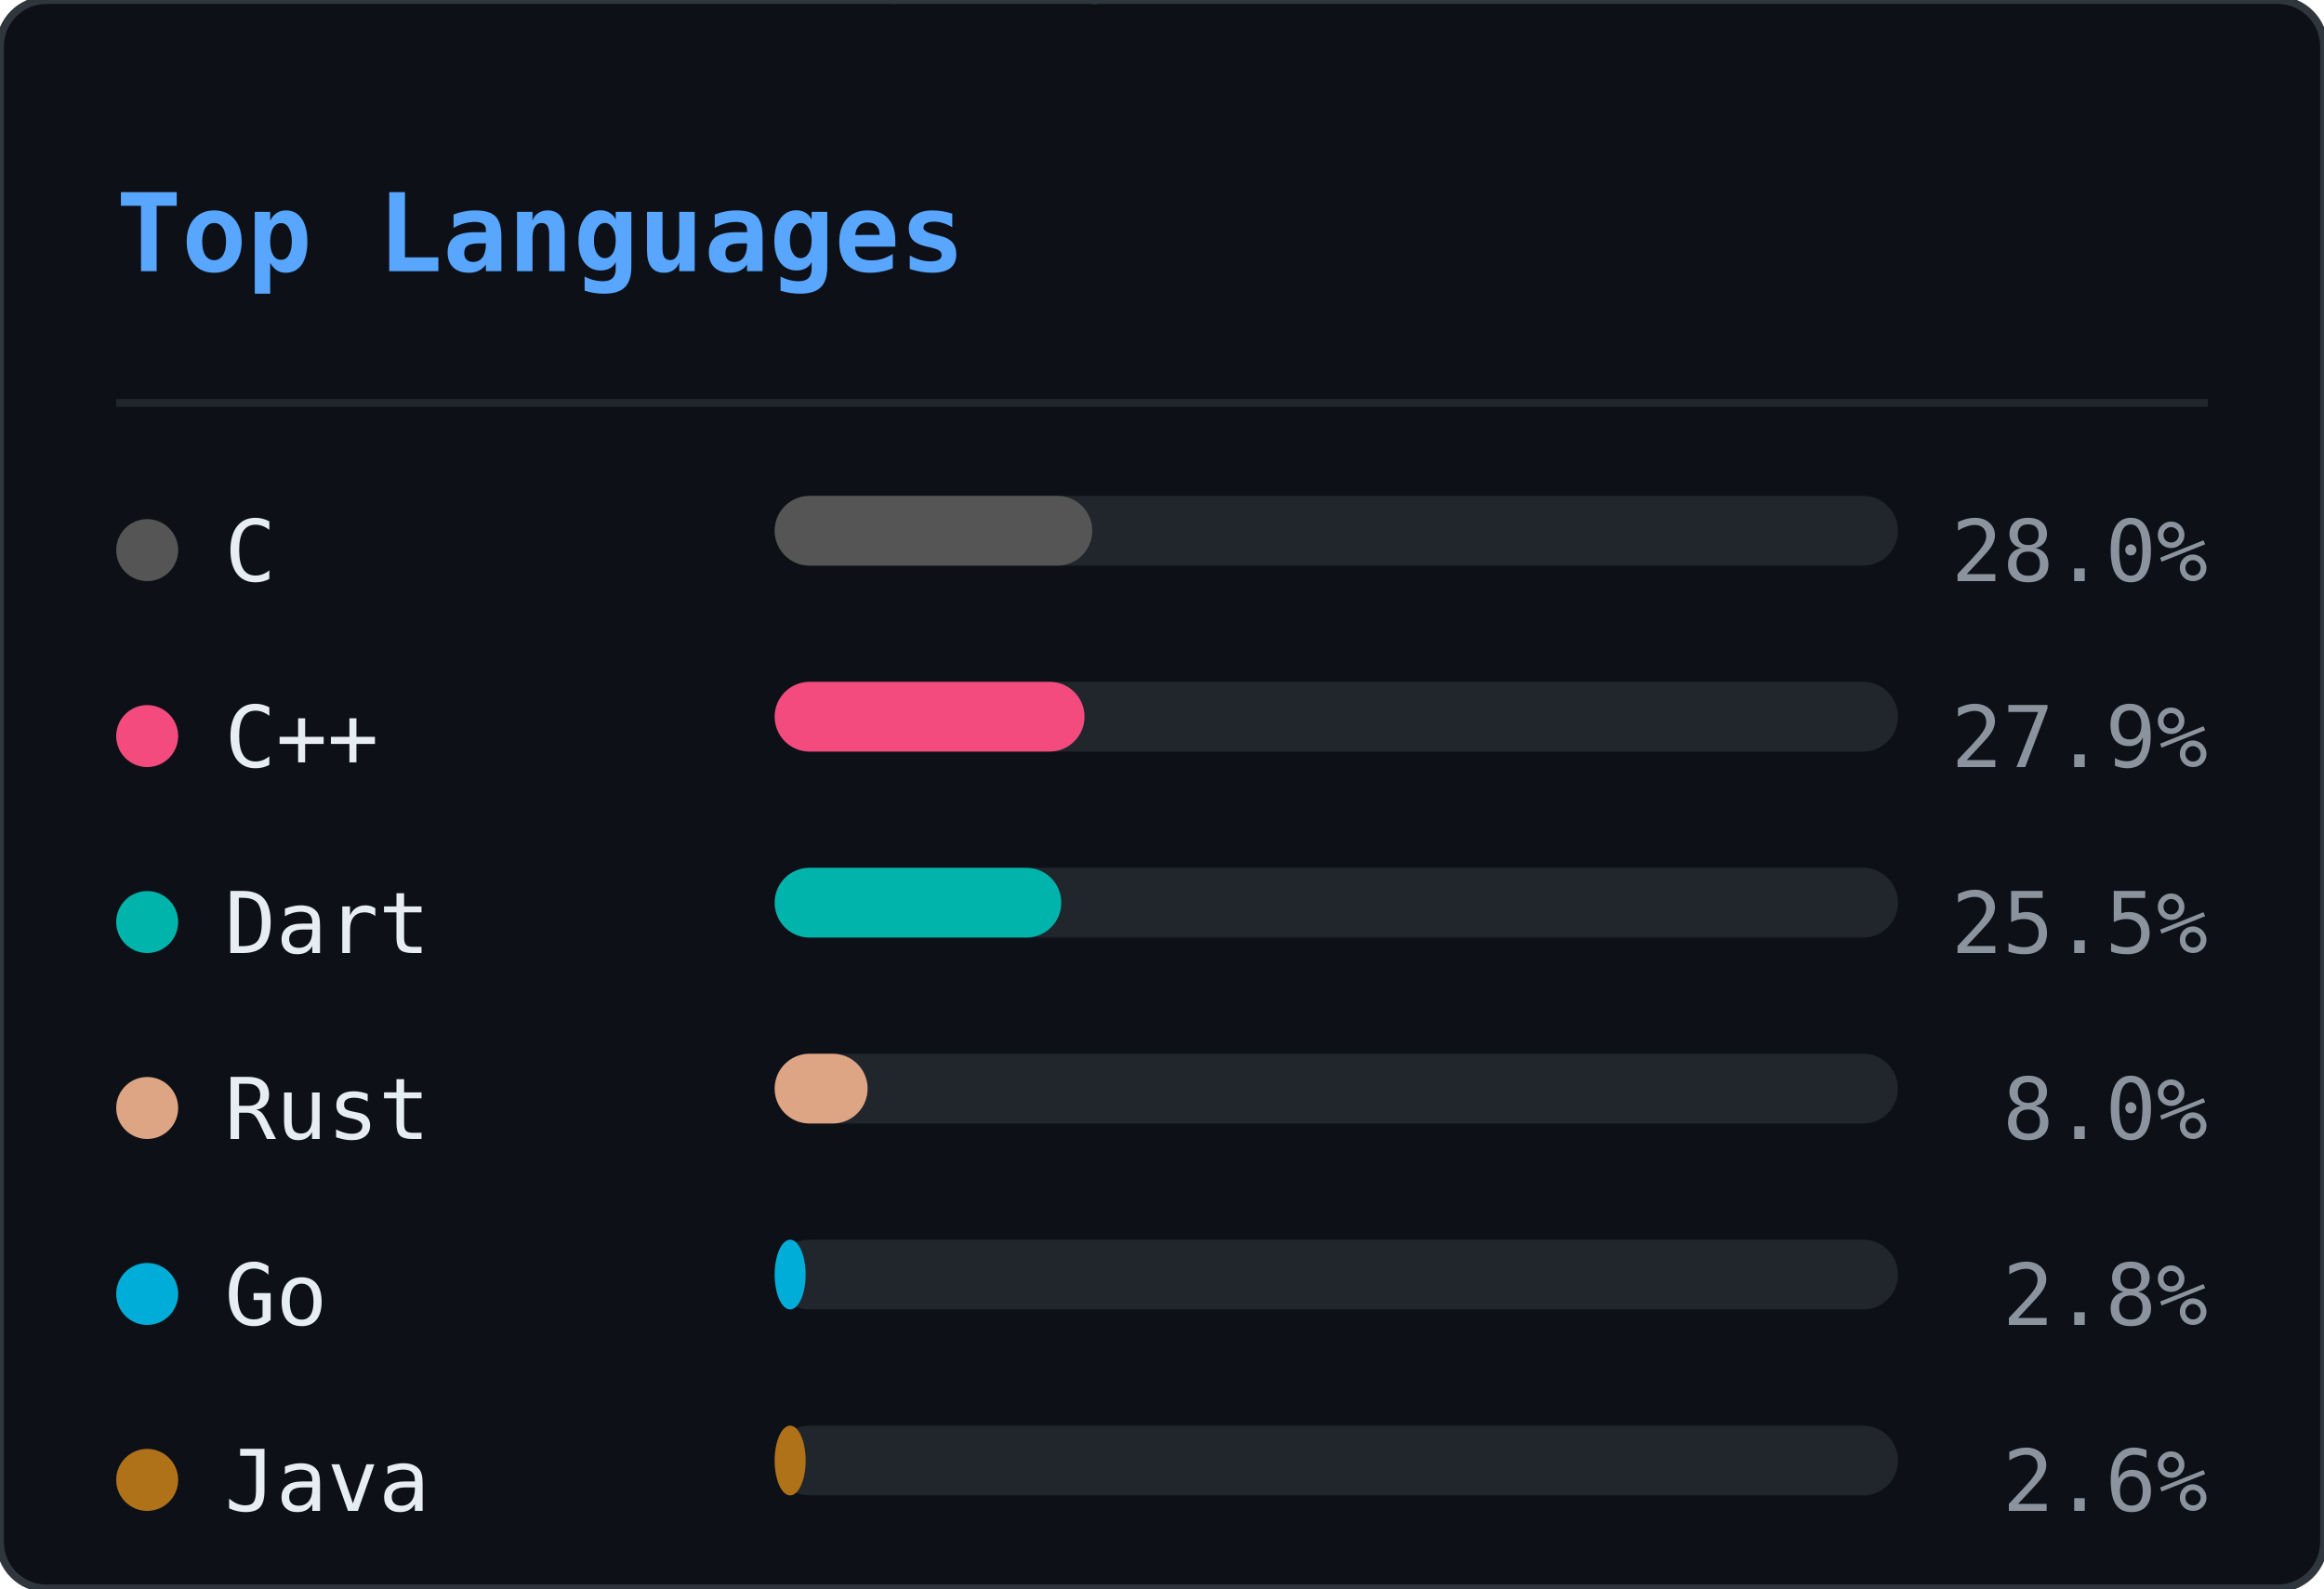
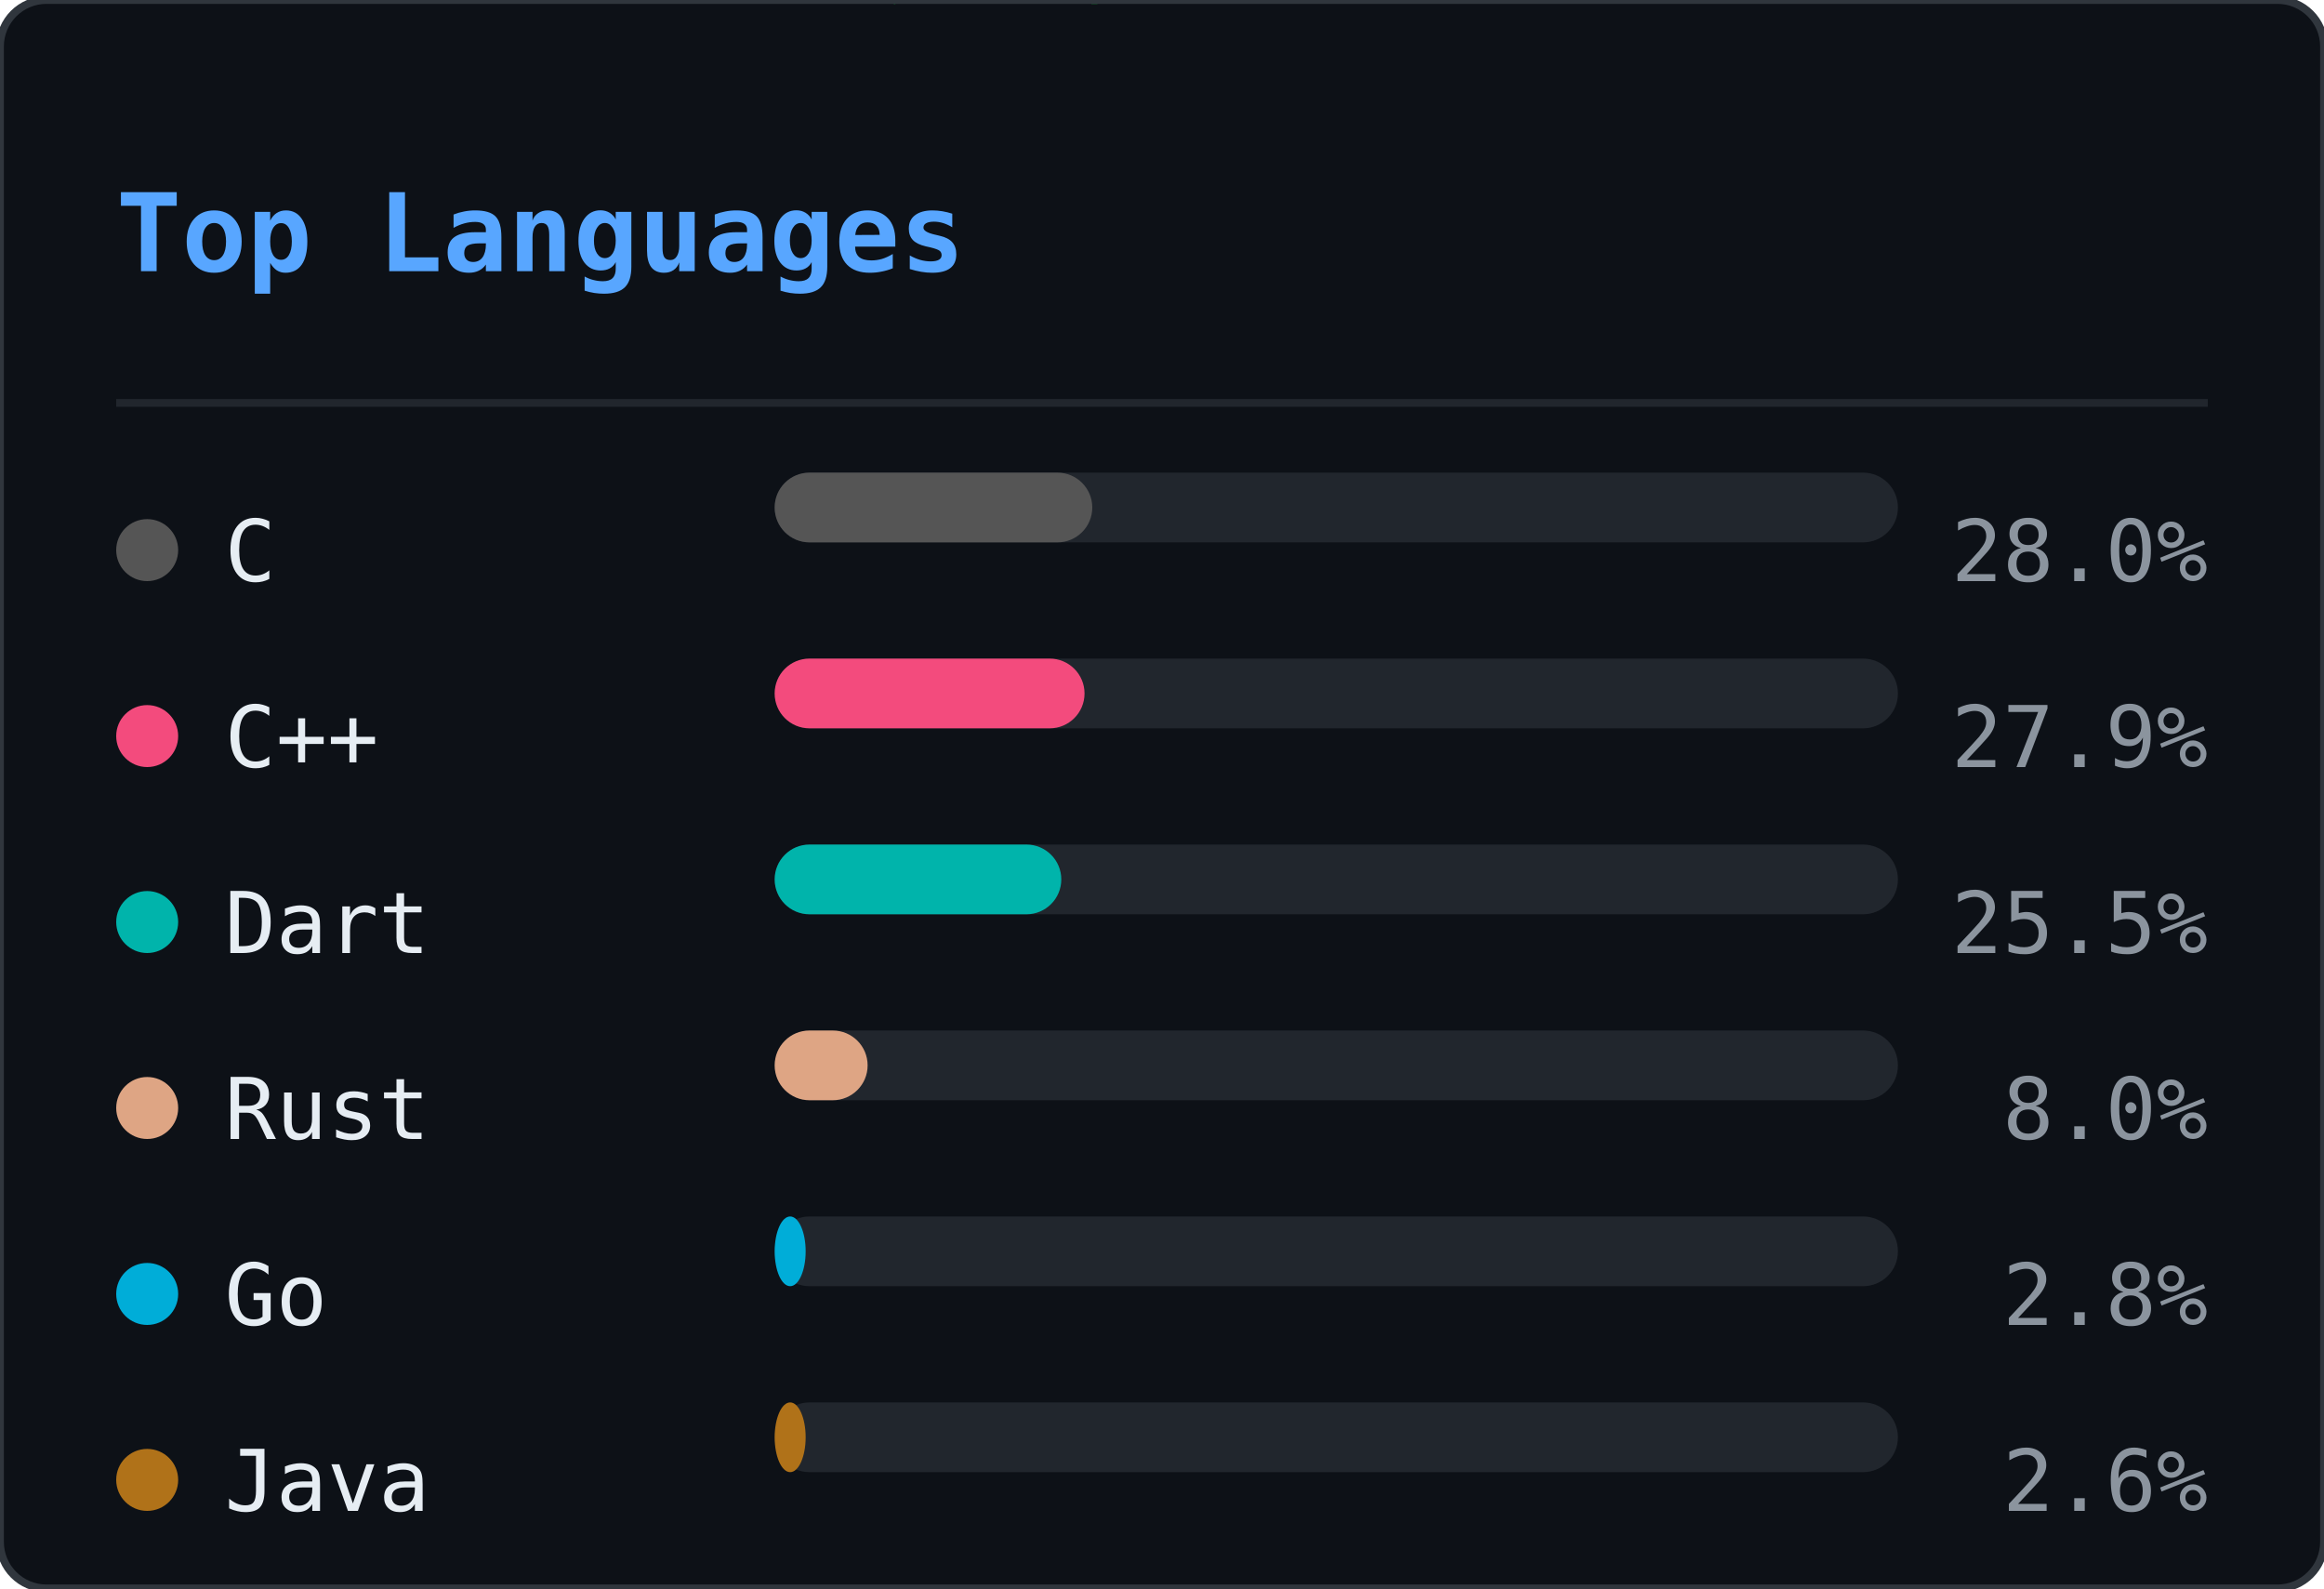
<svg xmlns="http://www.w3.org/2000/svg" width="300" height="205" viewBox="0 0 300 205">
  <defs>
    <clipPath id="ln-clip">
      <rect width="300" height="205" rx="6" />
    </clipPath>
  </defs>
  <rect width="300" height="205" rx="6" fill="#0d1117" />
  <g clip-path="url(#ln-clip)">
    <g opacity="0.22">
      <style>@keyframes ln0{from{transform:translateY(-46px)}to{transform:translateY(219px)}}@keyframes ln1{from{transform:translateY(-46px)}to{transform:translateY(219px)}}@keyframes ln2{from{transform:translateY(-46px)}to{transform:translateY(219px)}}@keyframes ln3{from{transform:translateY(-46px)}to{transform:translateY(219px)}}@keyframes ln4{from{transform:translateY(-46px)}to{transform:translateY(219px)}}@keyframes ln5{from{transform:translateY(-46px)}to{transform:translateY(219px)}}@keyframes ln6{from{transform:translateY(-46px)}to{transform:translateY(219px)}}@keyframes ln7{from{transform:translateY(-46px)}to{transform:translateY(219px)}}@keyframes ln8{from{transform:translateY(-46px)}to{transform:translateY(219px)}}@keyframes ln9{from{transform:translateY(-46px)}to{transform:translateY(219px)}}@keyframes ln10{from{transform:translateY(-46px)}to{transform:translateY(219px)}}@keyframes ln11{from{transform:translateY(-46px)}to{transform:translateY(219px)}}@keyframes ln12{from{transform:translateY(-46px)}to{transform:translateY(219px)}}@keyframes ln13{from{transform:translateY(-46px)}to{transform:translateY(219px)}}@keyframes ln14{from{transform:translateY(-46px)}to{transform:translateY(219px)}}@keyframes ln15{from{transform:translateY(-46px)}to{transform:translateY(219px)}}@keyframes ln16{from{transform:translateY(-46px)}to{transform:translateY(219px)}}@keyframes ln17{from{transform:translateY(-46px)}to{transform:translateY(219px)}}@keyframes ln18{from{transform:translateY(-46px)}to{transform:translateY(219px)}}@keyframes ln19{from{transform:translateY(-46px)}to{transform:translateY(219px)}}@keyframes ln20{from{transform:translateY(-46px)}to{transform:translateY(219px)}}@keyframes ln21{from{transform:translateY(-46px)}to{transform:translateY(219px)}}@keyframes ln22{from{transform:translateY(-46px)}to{transform:translateY(219px)}}</style>
      <g style="animation:ln0 1.92s linear infinite;animation-delay:-0.55s">
        <text x="93" y="0" font-family="monospace" font-size="12" fill="#00ff41">ｿ</text>
        <text x="93" y="-14" font-family="monospace" font-size="12" fill="#00ff41" opacity="0.75">7</text>
        <text x="93" y="-28" font-family="monospace" font-size="12" fill="#00ff41" opacity="0.50">3</text>
        <text x="93" y="-42" font-family="monospace" font-size="12" fill="#00ff41" opacity="0.25">ﾑ</text>
      </g>
      <g style="animation:ln1 2.40s linear infinite;animation-delay:-0.40s">
        <text x="41" y="0" font-family="monospace" font-size="12" fill="#00ff41">ｶ</text>
        <text x="41" y="-14" font-family="monospace" font-size="12" fill="#00ff41" opacity="0.75">ｭ</text>
        <text x="41" y="-28" font-family="monospace" font-size="12" fill="#00ff41" opacity="0.50">ｳ</text>
        <text x="41" y="-42" font-family="monospace" font-size="12" fill="#00ff41" opacity="0.25">ﾎ</text>
      </g>
      <g style="animation:ln2 2.75s linear infinite;animation-delay:-0.79s">
        <text x="205" y="0" font-family="monospace" font-size="12" fill="#00ff41">1</text>
        <text x="205" y="-14" font-family="monospace" font-size="12" fill="#00ff41" opacity="0.75">ﾀ</text>
        <text x="205" y="-28" font-family="monospace" font-size="12" fill="#00ff41" opacity="0.50">ﾓ</text>
        <text x="205" y="-42" font-family="monospace" font-size="12" fill="#00ff41" opacity="0.25">6</text>
      </g>
      <g style="animation:ln3 1.66s linear infinite;animation-delay:-0.60s">
        <text x="137" y="0" font-family="monospace" font-size="12" fill="#00ff41">ｮ</text>
        <text x="137" y="-14" font-family="monospace" font-size="12" fill="#00ff41" opacity="0.75">ｽ</text>
        <text x="137" y="-28" font-family="monospace" font-size="12" fill="#00ff41" opacity="0.50">ｾ</text>
        <text x="137" y="-42" font-family="monospace" font-size="12" fill="#00ff41" opacity="0.25">ｫ</text>
      </g>
      <g style="animation:ln4 2.63s linear infinite;animation-delay:-1.74s">
        <text x="37" y="0" font-family="monospace" font-size="12" fill="#00ff41">ｿ</text>
        <text x="37" y="-14" font-family="monospace" font-size="12" fill="#00ff41" opacity="0.75">ﾍ</text>
        <text x="37" y="-28" font-family="monospace" font-size="12" fill="#00ff41" opacity="0.50">ｨ</text>
        <text x="37" y="-42" font-family="monospace" font-size="12" fill="#00ff41" opacity="0.25">5</text>
      </g>
      <g style="animation:ln5 3.08s linear infinite;animation-delay:-2.49s">
        <text x="81" y="0" font-family="monospace" font-size="12" fill="#00ff41">2</text>
        <text x="81" y="-14" font-family="monospace" font-size="12" fill="#00ff41" opacity="0.75">ｻ</text>
        <text x="81" y="-28" font-family="monospace" font-size="12" fill="#00ff41" opacity="0.50">8</text>
        <text x="81" y="-42" font-family="monospace" font-size="12" fill="#00ff41" opacity="0.25">ﾑ</text>
      </g>
      <g style="animation:ln6 1.75s linear infinite;animation-delay:-1.65s">
        <text x="149" y="0" font-family="monospace" font-size="12" fill="#00ff41">ﾔ</text>
        <text x="149" y="-14" font-family="monospace" font-size="12" fill="#00ff41" opacity="0.75">6</text>
        <text x="149" y="-28" font-family="monospace" font-size="12" fill="#00ff41" opacity="0.50">ﾓ</text>
        <text x="149" y="-42" font-family="monospace" font-size="12" fill="#00ff41" opacity="0.25">ﾑ</text>
      </g>
      <g style="animation:ln7 2.87s linear infinite;animation-delay:-0.22s">
        <text x="133" y="0" font-family="monospace" font-size="12" fill="#00ff41">ｺ</text>
        <text x="133" y="-14" font-family="monospace" font-size="12" fill="#00ff41" opacity="0.75">ｬ</text>
        <text x="133" y="-28" font-family="monospace" font-size="12" fill="#00ff41" opacity="0.50">ﾋ</text>
        <text x="133" y="-42" font-family="monospace" font-size="12" fill="#00ff41" opacity="0.25">6</text>
      </g>
      <g style="animation:ln8 2.04s linear infinite;animation-delay:-0.62s">
        <text x="113" y="0" font-family="monospace" font-size="12" fill="#00ff41">ｩ</text>
        <text x="113" y="-14" font-family="monospace" font-size="12" fill="#00ff41" opacity="0.75">ﾘ</text>
        <text x="113" y="-28" font-family="monospace" font-size="12" fill="#00ff41" opacity="0.50">ﾂ</text>
        <text x="113" y="-42" font-family="monospace" font-size="12" fill="#00ff41" opacity="0.25">0</text>
      </g>
      <g style="animation:ln9 2.67s linear infinite;animation-delay:-1.60s">
        <text x="17" y="0" font-family="monospace" font-size="12" fill="#00ff41">ﾎ</text>
        <text x="17" y="-14" font-family="monospace" font-size="12" fill="#00ff41" opacity="0.75">5</text>
        <text x="17" y="-28" font-family="monospace" font-size="12" fill="#00ff41" opacity="0.50">ｵ</text>
        <text x="17" y="-42" font-family="monospace" font-size="12" fill="#00ff41" opacity="0.25">5</text>
      </g>
      <g style="animation:ln10 1.99s linear infinite;animation-delay:-0.10s">
        <text x="225" y="0" font-family="monospace" font-size="12" fill="#00ff41">ﾊ</text>
        <text x="225" y="-14" font-family="monospace" font-size="12" fill="#00ff41" opacity="0.75">ﾗ</text>
        <text x="225" y="-28" font-family="monospace" font-size="12" fill="#00ff41" opacity="0.50">ｧ</text>
        <text x="225" y="-42" font-family="monospace" font-size="12" fill="#00ff41" opacity="0.25">ｺ</text>
      </g>
      <g style="animation:ln11 1.72s linear infinite;animation-delay:-0.65s">
        <text x="105" y="0" font-family="monospace" font-size="12" fill="#00ff41">ﾁ</text>
        <text x="105" y="-14" font-family="monospace" font-size="12" fill="#00ff41" opacity="0.75">ｹ</text>
        <text x="105" y="-28" font-family="monospace" font-size="12" fill="#00ff41" opacity="0.50">ﾒ</text>
        <text x="105" y="-42" font-family="monospace" font-size="12" fill="#00ff41" opacity="0.25">ﾎ</text>
      </g>
      <g style="animation:ln12 1.89s linear infinite;animation-delay:-1.40s">
        <text x="157" y="0" font-family="monospace" font-size="12" fill="#00ff41">ﾝ</text>
        <text x="157" y="-14" font-family="monospace" font-size="12" fill="#00ff41" opacity="0.75">ﾊ</text>
        <text x="157" y="-28" font-family="monospace" font-size="12" fill="#00ff41" opacity="0.50">ﾀ</text>
        <text x="157" y="-42" font-family="monospace" font-size="12" fill="#00ff41" opacity="0.25">ｲ</text>
      </g>
      <g style="animation:ln13 1.87s linear infinite;animation-delay:-0.50s">
        <text x="65" y="0" font-family="monospace" font-size="12" fill="#00ff41">ｪ</text>
        <text x="65" y="-14" font-family="monospace" font-size="12" fill="#00ff41" opacity="0.75">ｮ</text>
        <text x="65" y="-28" font-family="monospace" font-size="12" fill="#00ff41" opacity="0.50">ﾏ</text>
        <text x="65" y="-42" font-family="monospace" font-size="12" fill="#00ff41" opacity="0.25">1</text>
      </g>
      <g style="animation:ln14 3.09s linear infinite;animation-delay:-1.87s">
        <text x="17" y="0" font-family="monospace" font-size="12" fill="#00ff41">ﾜ</text>
        <text x="17" y="-14" font-family="monospace" font-size="12" fill="#00ff41" opacity="0.75">ﾐ</text>
        <text x="17" y="-28" font-family="monospace" font-size="12" fill="#00ff41" opacity="0.50">ｸ</text>
        <text x="17" y="-42" font-family="monospace" font-size="12" fill="#00ff41" opacity="0.25">ｪ</text>
      </g>
      <g style="animation:ln15 1.72s linear infinite;animation-delay:-0.81s">
        <text x="133" y="0" font-family="monospace" font-size="12" fill="#00ff41">5</text>
        <text x="133" y="-14" font-family="monospace" font-size="12" fill="#00ff41" opacity="0.75">ｹ</text>
        <text x="133" y="-28" font-family="monospace" font-size="12" fill="#00ff41" opacity="0.50">0</text>
        <text x="133" y="-42" font-family="monospace" font-size="12" fill="#00ff41" opacity="0.25">ﾅ</text>
      </g>
      <g style="animation:ln16 2.04s linear infinite;animation-delay:-0.70s">
        <text x="41" y="0" font-family="monospace" font-size="12" fill="#00ff41">ｫ</text>
        <text x="41" y="-14" font-family="monospace" font-size="12" fill="#00ff41" opacity="0.75">ﾑ</text>
        <text x="41" y="-28" font-family="monospace" font-size="12" fill="#00ff41" opacity="0.50">8</text>
        <text x="41" y="-42" font-family="monospace" font-size="12" fill="#00ff41" opacity="0.25">ﾆ</text>
      </g>
      <g style="animation:ln17 2.90s linear infinite;animation-delay:-0.60s">
        <text x="89" y="0" font-family="monospace" font-size="12" fill="#00ff41">ｼ</text>
        <text x="89" y="-14" font-family="monospace" font-size="12" fill="#00ff41" opacity="0.75">ﾒ</text>
        <text x="89" y="-28" font-family="monospace" font-size="12" fill="#00ff41" opacity="0.50">ﾏ</text>
        <text x="89" y="-42" font-family="monospace" font-size="12" fill="#00ff41" opacity="0.25">9</text>
      </g>
      <g style="animation:ln18 1.79s linear infinite;animation-delay:-0.72s">
        <text x="261" y="0" font-family="monospace" font-size="12" fill="#00ff41">ﾗ</text>
        <text x="261" y="-14" font-family="monospace" font-size="12" fill="#00ff41" opacity="0.75">ﾝ</text>
        <text x="261" y="-28" font-family="monospace" font-size="12" fill="#00ff41" opacity="0.50">ﾚ</text>
        <text x="261" y="-42" font-family="monospace" font-size="12" fill="#00ff41" opacity="0.25">9</text>
      </g>
      <g style="animation:ln19 2.43s linear infinite;animation-delay:-2.21s">
        <text x="265" y="0" font-family="monospace" font-size="12" fill="#00ff41">8</text>
        <text x="265" y="-14" font-family="monospace" font-size="12" fill="#00ff41" opacity="0.75">ｽ</text>
        <text x="265" y="-28" font-family="monospace" font-size="12" fill="#00ff41" opacity="0.50">6</text>
        <text x="265" y="-42" font-family="monospace" font-size="12" fill="#00ff41" opacity="0.25">ﾗ</text>
      </g>
      <g style="animation:ln20 1.60s linear infinite;animation-delay:-0.29s">
        <text x="109" y="0" font-family="monospace" font-size="12" fill="#00ff41">ﾌ</text>
        <text x="109" y="-14" font-family="monospace" font-size="12" fill="#00ff41" opacity="0.75">ｧ</text>
        <text x="109" y="-28" font-family="monospace" font-size="12" fill="#00ff41" opacity="0.50">ﾅ</text>
        <text x="109" y="-42" font-family="monospace" font-size="12" fill="#00ff41" opacity="0.25">ﾒ</text>
      </g>
      <g style="animation:ln21 1.83s linear infinite;animation-delay:-1.82s">
        <text x="281" y="0" font-family="monospace" font-size="12" fill="#00ff41">ﾁ</text>
        <text x="281" y="-14" font-family="monospace" font-size="12" fill="#00ff41" opacity="0.75">ﾔ</text>
        <text x="281" y="-28" font-family="monospace" font-size="12" fill="#00ff41" opacity="0.50">4</text>
        <text x="281" y="-42" font-family="monospace" font-size="12" fill="#00ff41" opacity="0.25">ｲ</text>
      </g>
      <g style="animation:ln22 2.18s linear infinite;animation-delay:-0.55s">
        <text x="193" y="0" font-family="monospace" font-size="12" fill="#00ff41">8</text>
        <text x="193" y="-14" font-family="monospace" font-size="12" fill="#00ff41" opacity="0.75">ｽ</text>
        <text x="193" y="-28" font-family="monospace" font-size="12" fill="#00ff41" opacity="0.50">ﾓ</text>
        <text x="193" y="-42" font-family="monospace" font-size="12" fill="#00ff41" opacity="0.25">0</text>
      </g>
    </g>
  </g>
  <rect width="300" height="205" rx="6" fill="none" stroke="#30363d" stroke-width="1" />
  <text x="15" y="35" font-family="monospace" font-size="14" font-weight="600" fill="#58a6ff">Top Languages</text>
  <line x1="15" y1="52" x2="285" y2="52" stroke="#21262d" stroke-width="1" />
  <circle cx="19" cy="71" r="4" fill="#555555" />
  <text x="29" y="75" font-family="monospace" font-size="11" fill="#e6edf3">C</text>
-   <rect x="100" y="64" width="145" height="9" rx="4.5" fill="#21262d" />
-   <rect x="100" y="64" width="41" height="9" rx="4.5" fill="#555555" />
+   <rect x="100" y="61" width="145" height="9" rx="4.5" fill="#21262d" />
+   <rect x="100" y="61" width="41" height="9" rx="4.5" fill="#555555" />
  <text x="285" y="75" text-anchor="end" font-family="monospace" font-size="11" fill="#8b949e">28.0%</text>
  <circle cx="19" cy="95" r="4" fill="#f34b7d" />
  <text x="29" y="99" font-family="monospace" font-size="11" fill="#e6edf3">C++</text>
-   <rect x="100" y="88" width="145" height="9" rx="4.5" fill="#21262d" />
-   <rect x="100" y="88" width="40" height="9" rx="4.5" fill="#f34b7d" />
+   <rect x="100" y="85" width="145" height="9" rx="4.5" fill="#21262d" />
+   <rect x="100" y="85" width="40" height="9" rx="4.5" fill="#f34b7d" />
  <text x="285" y="99" text-anchor="end" font-family="monospace" font-size="11" fill="#8b949e">27.9%</text>
  <circle cx="19" cy="119" r="4" fill="#00B4AB" />
  <text x="29" y="123" font-family="monospace" font-size="11" fill="#e6edf3">Dart</text>
-   <rect x="100" y="112" width="145" height="9" rx="4.5" fill="#21262d" />
-   <rect x="100" y="112" width="37" height="9" rx="4.5" fill="#00B4AB" />
+   <rect x="100" y="109" width="145" height="9" rx="4.5" fill="#21262d" />
+   <rect x="100" y="109" width="37" height="9" rx="4.5" fill="#00B4AB" />
  <text x="285" y="123" text-anchor="end" font-family="monospace" font-size="11" fill="#8b949e">25.5%</text>
  <circle cx="19" cy="143" r="4" fill="#dea584" />
  <text x="29" y="147" font-family="monospace" font-size="11" fill="#e6edf3">Rust</text>
-   <rect x="100" y="136" width="145" height="9" rx="4.5" fill="#21262d" />
-   <rect x="100" y="136" width="12" height="9" rx="4.5" fill="#dea584" />
+   <rect x="100" y="133" width="145" height="9" rx="4.5" fill="#21262d" />
+   <rect x="100" y="133" width="12" height="9" rx="4.5" fill="#dea584" />
  <text x="285" y="147" text-anchor="end" font-family="monospace" font-size="11" fill="#8b949e">8.0%</text>
  <circle cx="19" cy="167" r="4" fill="#00ADD8" />
  <text x="29" y="171" font-family="monospace" font-size="11" fill="#e6edf3">Go</text>
-   <rect x="100" y="160" width="145" height="9" rx="4.5" fill="#21262d" />
-   <rect x="100" y="160" width="4" height="9" rx="4.5" fill="#00ADD8" />
+   <rect x="100" y="157" width="145" height="9" rx="4.5" fill="#21262d" />
+   <rect x="100" y="157" width="4" height="9" rx="4.5" fill="#00ADD8" />
  <text x="285" y="171" text-anchor="end" font-family="monospace" font-size="11" fill="#8b949e">2.8%</text>
  <circle cx="19" cy="191" r="4" fill="#b07219" />
  <text x="29" y="195" font-family="monospace" font-size="11" fill="#e6edf3">Java</text>
-   <rect x="100" y="184" width="145" height="9" rx="4.5" fill="#21262d" />
-   <rect x="100" y="184" width="4" height="9" rx="4.5" fill="#b07219" />
+   <rect x="100" y="181" width="145" height="9" rx="4.5" fill="#21262d" />
+   <rect x="100" y="181" width="4" height="9" rx="4.5" fill="#b07219" />
  <text x="285" y="195" text-anchor="end" font-family="monospace" font-size="11" fill="#8b949e">2.6%</text>
</svg>
